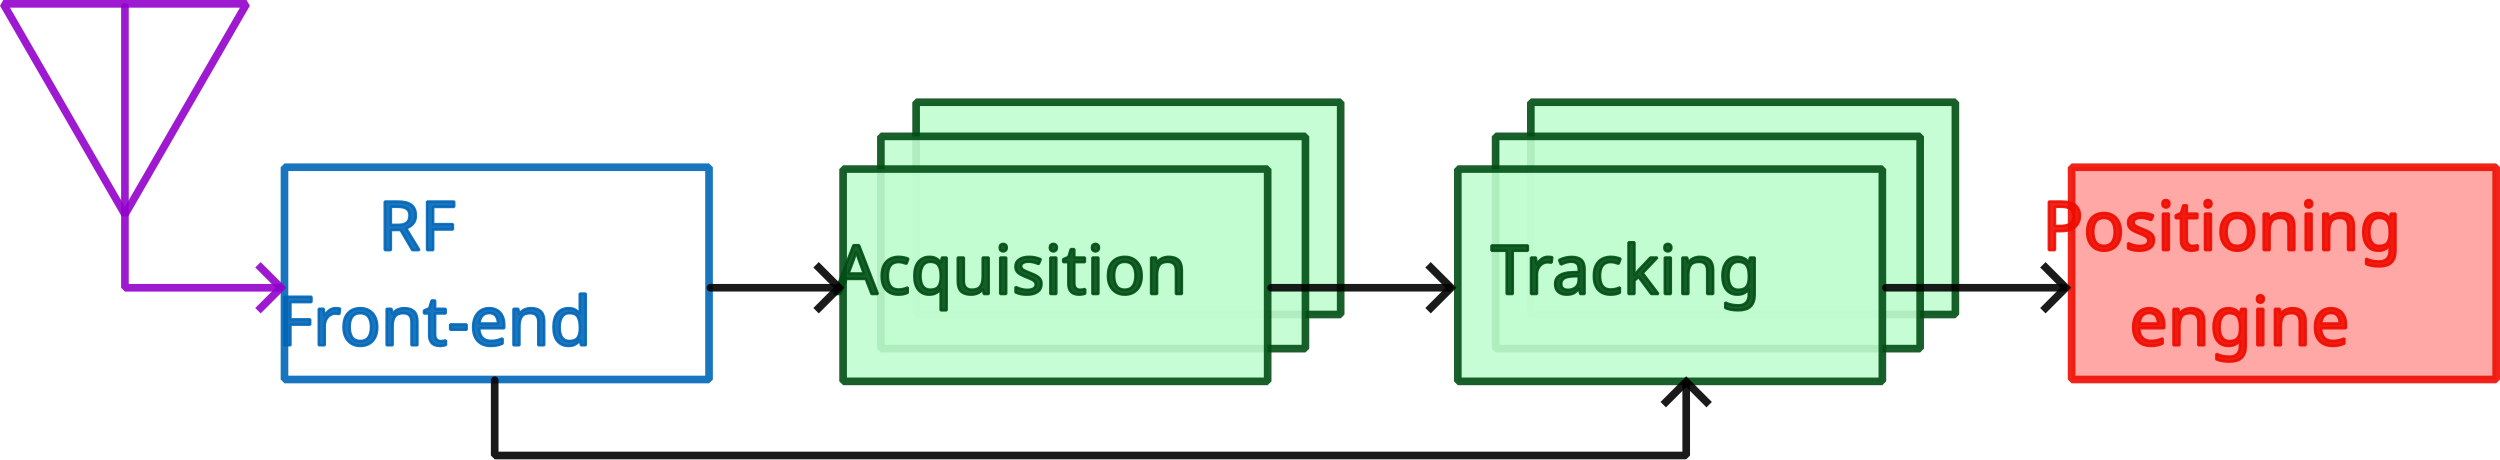
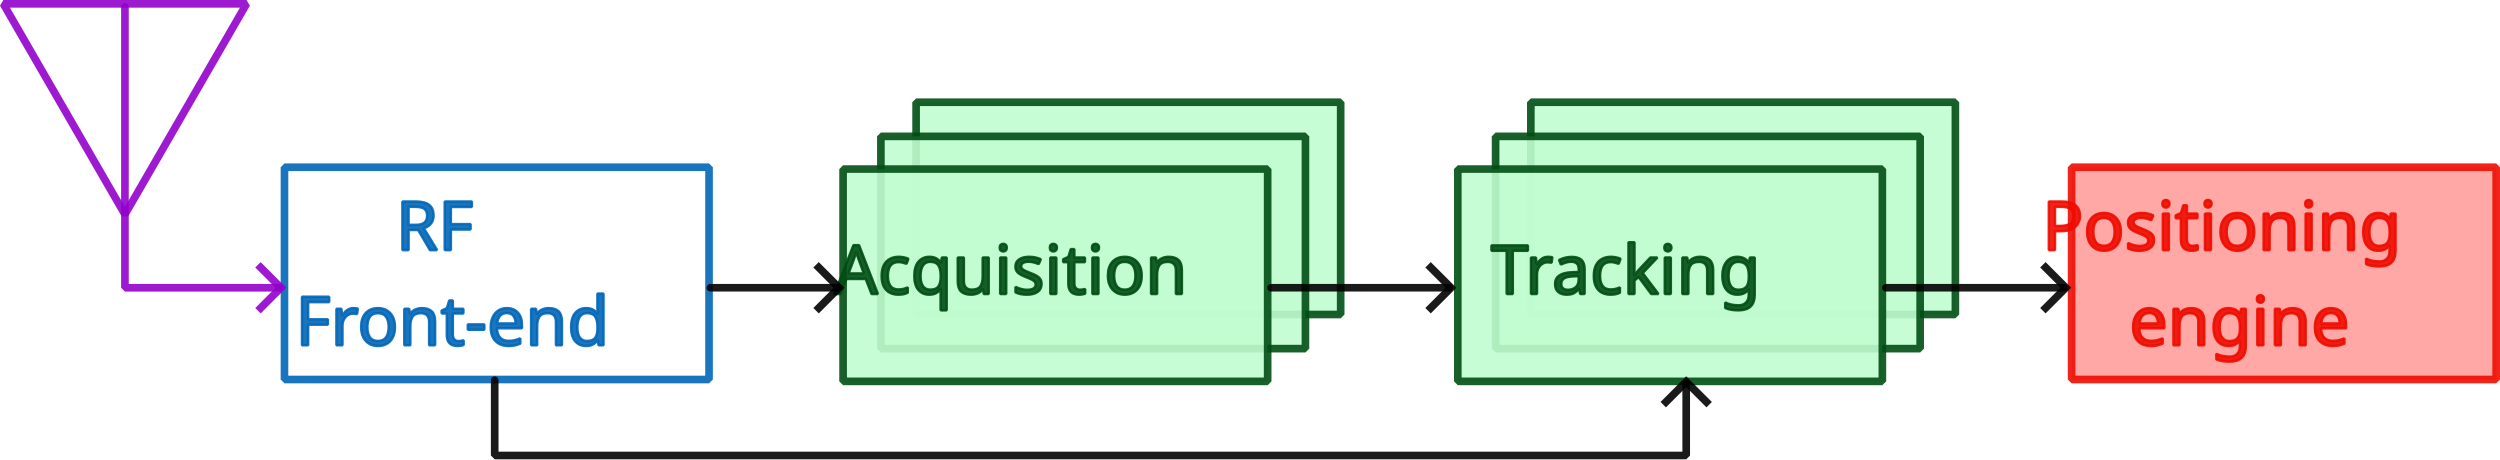
<svg xmlns="http://www.w3.org/2000/svg" width="259.401mm" height="47.662mm" viewBox="0 0 980.414 180.141" version="1.1" id="svg1">
  <defs id="defs1">
    <marker style="overflow:visible" id="marker7" refX="0" refY="0" orient="auto-start-reverse" markerWidth="1" markerHeight="1" viewBox="0 0 1 1" preserveAspectRatio="xMidYMid">
      <path style="fill:none;stroke:context-stroke;stroke-width:1;stroke-linecap:butt" d="M 3,-3 0,0 3,3" transform="rotate(180,0.125,0)" id="path7" />
    </marker>
    <marker style="overflow:visible" id="marker5" refX="0" refY="0" orient="auto-start-reverse" markerWidth="1" markerHeight="1" viewBox="0 0 1 1" preserveAspectRatio="xMidYMid">
      <path style="fill:none;stroke:context-stroke;stroke-width:1;stroke-linecap:butt" d="M 3,-3 0,0 3,3" transform="rotate(180,0.125,0)" id="path5" />
    </marker>
    <marker style="overflow:visible" id="ArrowWide" refX="0" refY="0" orient="auto-start-reverse" markerWidth="1" markerHeight="1" viewBox="0 0 1 1" preserveAspectRatio="xMidYMid">
      <path style="fill:none;stroke:context-stroke;stroke-width:1;stroke-linecap:butt" d="M 3,-3 0,0 3,3" transform="rotate(180,0.125,0)" id="path3" />
    </marker>
    <marker style="overflow:visible" id="marker5-5" refX="0" refY="0" orient="auto-start-reverse" markerWidth="1" markerHeight="1" viewBox="0 0 1 1" preserveAspectRatio="xMidYMid">
      <path style="fill:none;stroke:context-stroke;stroke-width:1;stroke-linecap:butt" d="M 3,-3 0,0 3,3" transform="rotate(180,0.125,0)" id="path5-9" />
    </marker>
    <marker style="overflow:visible" id="marker5-5-8" refX="0" refY="0" orient="auto-start-reverse" markerWidth="1" markerHeight="1" viewBox="0 0 1 1" preserveAspectRatio="xMidYMid">
      <path style="fill:none;stroke:context-stroke;stroke-width:1;stroke-linecap:butt" d="M 3,-3 0,0 3,3" transform="rotate(180,0.125,0)" id="path5-9-3" />
    </marker>
  </defs>
  <g id="layer1" transform="translate(-124.2219,-257.7454)">
    <path style="fill:none;stroke:#9200ca;stroke-width:3.001;stroke-linecap:round;stroke-linejoin:bevel;stroke-dasharray:none;stroke-opacity:0.898" id="path1" d="m 224.235,201.425 -47.69,-82.602 95.381,0 z" transform="translate(-51.02362,140.4227)" />
-     <g id="g2">
-       <rect style="fill:none;stroke:#0066b8;stroke-width:3;stroke-linecap:round;stroke-linejoin:bevel;stroke-opacity:0.898" id="rect1" width="166.498" height="83.249" x="235.785" y="323.334" />
-       <text xml:space="preserve" style="font-size:26.667px;line-height:1.4;font-family:Sans;-inkscape-font-specification:'Sans, Normal';text-align:center;writing-mode:lr-tb;direction:ltr;text-anchor:middle;fill:#0065b8;fill-opacity:0.898;stroke:#0065b8;stroke-width:1;stroke-linecap:round;stroke-linejoin:bevel;stroke-dasharray:none;stroke-opacity:0.898" x="318.936" y="355.823" id="text1">
-         <tspan id="tspan1" x="318.936" y="355.823" style="fill:#0065b8;fill-opacity:0.898;stroke:#0065b8;stroke-width:1;stroke-dasharray:none;stroke-opacity:0.898">RF</tspan>
-         <tspan x="318.936" y="393.156" style="fill:#0065b8;fill-opacity:0.898;stroke:#0065b8;stroke-width:1;stroke-dasharray:none;stroke-opacity:0.898" id="tspan2">Front-end</tspan>
-       </text>
-     </g>
+     <rect style="fill:none;stroke:#0066b8;stroke-width:3;stroke-linecap:round;stroke-linejoin:bevel;stroke-opacity:0.898" id="rect1" width="166.498" height="83.249" x="235.785" y="323.334" />
+     <text xml:space="preserve" style="font-size:26.667px;line-height:1.4;font-family:Sans;-inkscape-font-specification:'Sans, Normal';text-align:center;writing-mode:lr-tb;direction:ltr;text-anchor:middle;fill:#0065b8;fill-opacity:0.898;stroke:#0065b8;stroke-width:1;stroke-linecap:round;stroke-linejoin:bevel;stroke-dasharray:none;stroke-opacity:0.898" x="318.936" y="355.823" id="text1">
+       <tspan id="tspan1" x="318.936" y="355.823" style="fill:#0065b8;fill-opacity:0.898;stroke:#0065b8;stroke-width:1;stroke-dasharray:none;stroke-opacity:0.898">RF</tspan>
+       <tspan x="318.936" y="393.156" style="fill:#0065b8;fill-opacity:0.898;stroke:#0065b8;stroke-width:1;stroke-dasharray:none;stroke-opacity:0.898" id="tspan2">Front-end</tspan>
+     </text>
    <rect style="fill:#ff9e9b;fill-opacity:0.898;stroke:#ee0c00;stroke-width:3;stroke-linecap:round;stroke-linejoin:bevel;stroke-opacity:0.898" id="rect1-8" width="166.498" height="83.249" x="936.638" y="323.334" />
    <text xml:space="preserve" style="font-size:26.667px;line-height:1.4;font-family:Sans;-inkscape-font-specification:'Sans, Normal';text-align:center;writing-mode:lr-tb;direction:ltr;text-anchor:middle;fill:#ee0c00;fill-opacity:0.898;stroke:#ee0c00;stroke-width:1;stroke-linecap:round;stroke-linejoin:bevel;stroke-dasharray:none;stroke-opacity:0.898" x="1019.789" y="355.823" id="text1-0">
      <tspan x="1019.789" y="355.823" style="fill:#ee0c00;fill-opacity:0.898;stroke:#ee0c00;stroke-width:1;stroke-dasharray:none;stroke-opacity:0.898" id="tspan2-1">Positioning</tspan>
      <tspan x="1019.789" y="393.156" style="fill:#ee0c00;fill-opacity:0.898;stroke:#ee0c00;stroke-width:1;stroke-dasharray:none;stroke-opacity:0.898" id="tspan3">engine</tspan>
    </text>
    <rect style="fill:#c0fcd0;fill-opacity:0.898;stroke:#004d14;stroke-width:3;stroke-linecap:round;stroke-linejoin:bevel;stroke-opacity:0.898" id="rect1-0-4-2" width="166.498" height="83.249" x="483.49" y="297.843" />
    <rect style="fill:#c0fcd0;fill-opacity:0.898;stroke:#004d14;stroke-width:3;stroke-linecap:round;stroke-linejoin:bevel;stroke-opacity:0.898" id="rect1-0-4" width="166.498" height="83.249" x="469.674" y="311.218" />
    <rect style="fill:#c0fcd0;fill-opacity:0.898;stroke:#004d14;stroke-width:3;stroke-linecap:round;stroke-linejoin:bevel;stroke-opacity:0.898" id="rect1-0" width="166.498" height="83.249" x="454.853" y="324.049" />
    <text xml:space="preserve" style="font-size:26.667px;line-height:1.4;font-family:Sans;-inkscape-font-specification:'Sans, Normal';text-align:center;writing-mode:lr-tb;direction:ltr;text-anchor:middle;fill:#004d14;fill-opacity:0.898;stroke:#004d14;stroke-width:1;stroke-linecap:round;stroke-linejoin:bevel;stroke-dasharray:none;stroke-opacity:0.898" x="538.004" y="373.03" id="text1-3">
      <tspan x="538.004" y="373.03" style="fill:#004d14;fill-opacity:0.898;stroke:#004d14;stroke-width:1;stroke-dasharray:none;stroke-opacity:0.898" id="tspan2-6">Acquisition</tspan>
    </text>
    <rect style="fill:#c0fcd0;fill-opacity:0.898;stroke:#004d14;stroke-width:3;stroke-linecap:round;stroke-linejoin:bevel;stroke-opacity:0.898" id="rect1-0-4-2-4" width="166.498" height="83.249" x="724.56" y="297.843" />
    <rect style="fill:#c0fcd0;fill-opacity:0.898;stroke:#004d14;stroke-width:3;stroke-linecap:round;stroke-linejoin:bevel;stroke-opacity:0.898" id="rect1-0-4-7" width="166.498" height="83.249" x="710.744" y="311.218" />
    <rect style="fill:#c0fcd0;fill-opacity:0.898;stroke:#004d14;stroke-width:3;stroke-linecap:round;stroke-linejoin:bevel;stroke-opacity:0.898" id="rect1-0-6" width="166.498" height="83.249" x="695.923" y="324.049" />
    <text xml:space="preserve" style="font-size:26.667px;line-height:1.4;font-family:Sans;-inkscape-font-specification:'Sans, Normal';text-align:center;writing-mode:lr-tb;direction:ltr;text-anchor:middle;fill:#004d14;fill-opacity:0.898;stroke:#004d14;stroke-width:1;stroke-linecap:round;stroke-linejoin:bevel;stroke-dasharray:none;stroke-opacity:0.898" x="779.074" y="373.03" id="text1-3-5">
      <tspan x="779.074" y="373.03" style="fill:#004d14;fill-opacity:0.898;stroke:#004d14;stroke-width:1;stroke-dasharray:none;stroke-opacity:0.898" id="tspan2-6-7">Tracking</tspan>
    </text>
    <path style="fill:none;fill-opacity:0.898;stroke:#9200ca;stroke-width:3;stroke-linecap:round;stroke-linejoin:bevel;stroke-dasharray:none;stroke-opacity:0.898;marker-end:url(#ArrowWide)" d="m 173.212,260.489 v 110.104 h 60.423" id="path2" />
    <path style="fill:#ffc9ae;fill-opacity:0.898;stroke:#000000;stroke-width:3.001;stroke-linecap:round;stroke-linejoin:bevel;stroke-dasharray:none;stroke-opacity:0.898;marker-end:url(#marker5)" d="m 402.818,370.589 h 49.681" id="path4" />
    <path style="fill:#ffc9ae;fill-opacity:0.898;stroke:#000000;stroke-width:3.001;stroke-linecap:round;stroke-linejoin:bevel;stroke-dasharray:none;stroke-opacity:0.898;marker-end:url(#marker5-5)" d="M 622.68,370.589 H 692.501" id="path4-1" />
    <path style="fill:#ffc9ae;fill-opacity:0.898;stroke:#000000;stroke-width:3.001;stroke-linecap:round;stroke-linejoin:bevel;stroke-dasharray:none;stroke-opacity:0.898;marker-end:url(#marker5-5-8)" d="m 863.797,370.589 h 69.822" id="path4-1-5" />
    <path style="fill:none;fill-opacity:0.898;stroke:#000000;stroke-width:3.001;stroke-linecap:round;stroke-linejoin:bevel;stroke-dasharray:none;stroke-opacity:0.898;marker-end:url(#marker7)" d="m 318.226,406.846 v 29.54 h 467.269 v -28.197" id="path6" />
  </g>
</svg>
